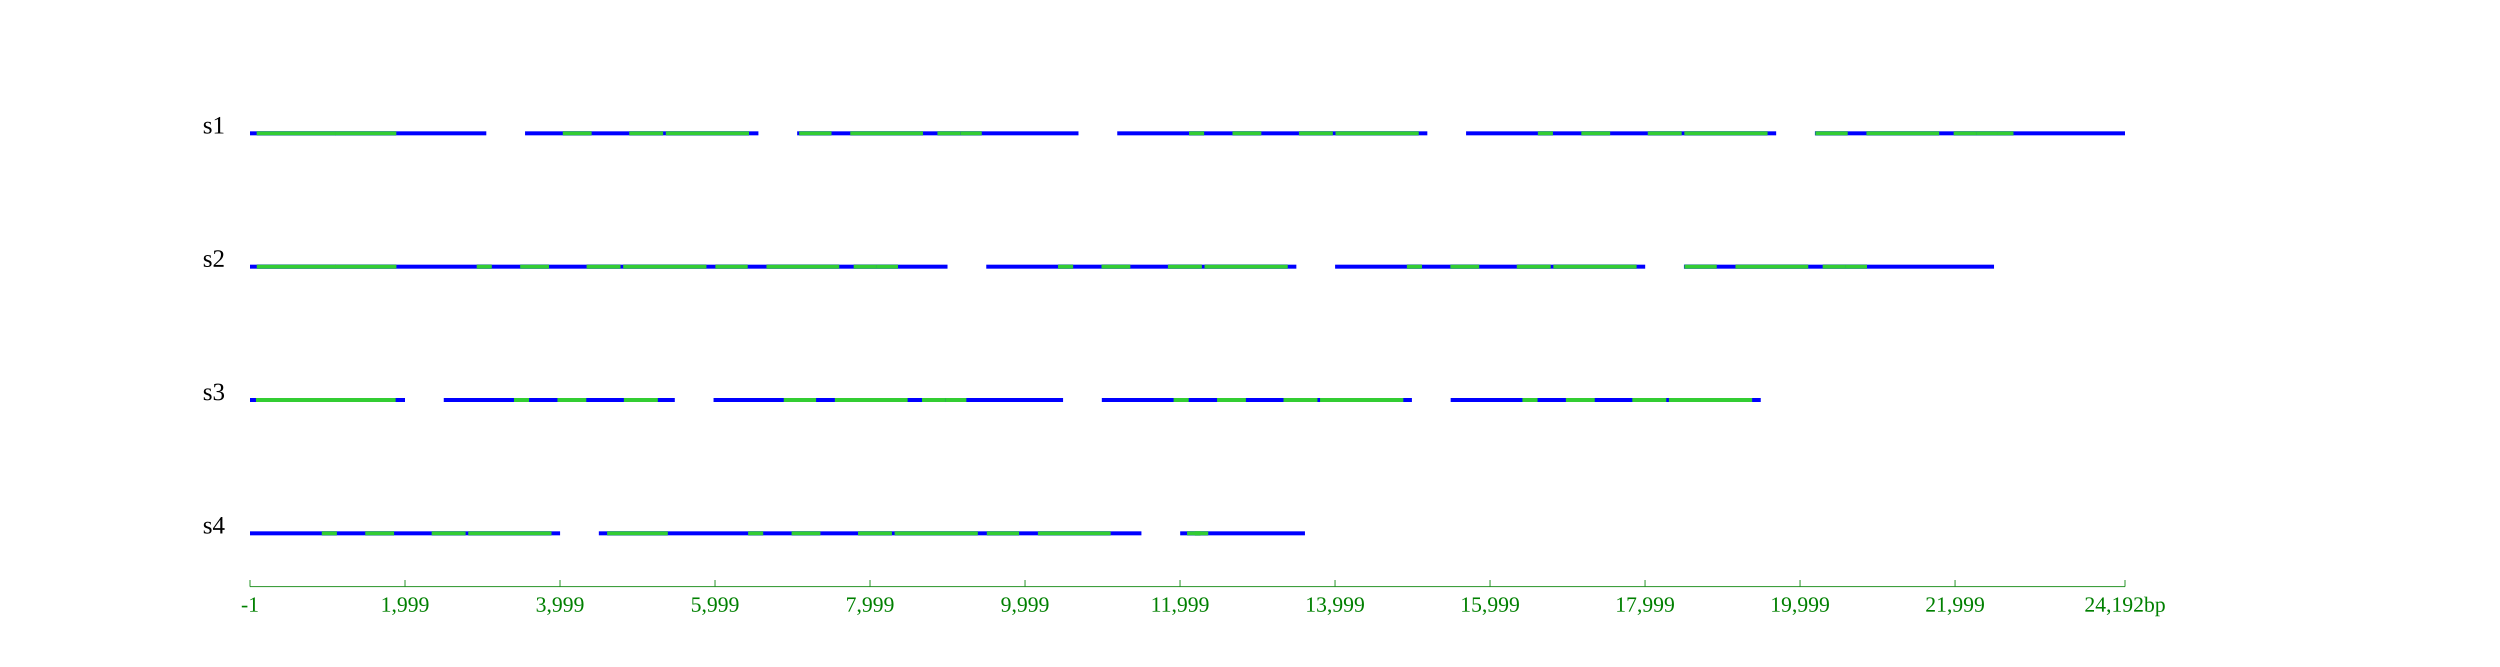
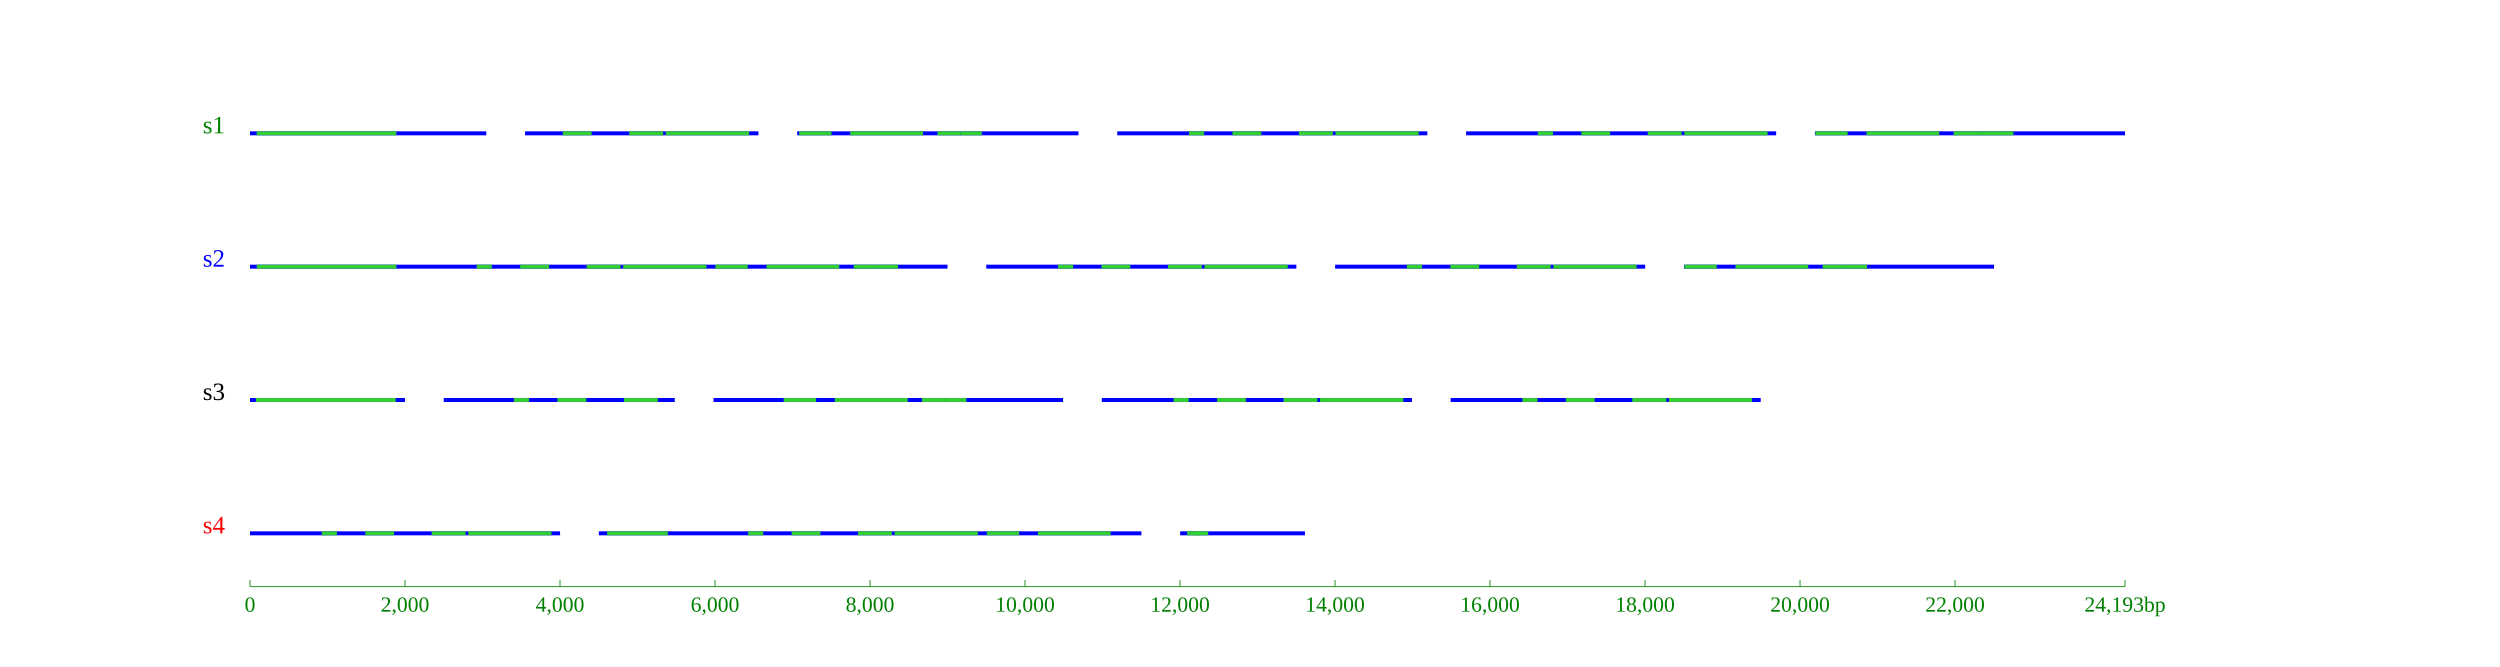
<svg xmlns="http://www.w3.org/2000/svg" version="1.1" width="1500" height="400" style="background-color:white;">
-   <text x="135" y="80.08" font-size="15px" fill="black" text-anchor="end">s1</text>
-   <text x="135" y="160.08" font-size="15px" fill="black" text-anchor="end">s2</text>
-   <text x="135" y="240.08" font-size="15px" fill="black" text-anchor="end">s3</text>
-   <text x="135" y="320.08" font-size="15px" fill="black" text-anchor="end">s4</text>
+   <text x="135" y="80" font-size="15px" fill="green" text-anchor="end" alignment-baseline="middle">s1</text>
+   <text x="135" y="160" font-size="15px" fill="blue" text-anchor="end" alignment-baseline="middle">s2</text>
+   <text x="135" y="240" font-size="15px" fill="black" text-anchor="end" alignment-baseline="middle">s3</text>
+   <text x="135" y="320" font-size="15px" fill="red" text-anchor="end" alignment-baseline="middle">s4</text>
  <line x1="150" y1="352" x2="1275" y2="352" style="stroke:green;stroke-width:0.5" />
  <line x1="150" y1="348" x2="150" y2="352" style="stroke:green;stroke-width:0.5;opacity:1" />
-   <text x="150" y="367" font-size="13px" fill="green" text-anchor="middle" font-family="Times New Roman">-1</text>
+   <text x="150" y="367" font-size="13px" fill="green" text-anchor="middle" font-family="Times New Roman">0</text>
  <line x1="243.002" y1="348" x2="243.002" y2="352" style="stroke:green;stroke-width:0.5;opacity:1" />
-   <text x="243.002" y="367" font-size="13px" fill="green" text-anchor="middle" font-family="Times New Roman">1,999</text>
+   <text x="243.002" y="367" font-size="13px" fill="green" text-anchor="middle" font-family="Times New Roman">2,000</text>
  <line x1="336.004" y1="348" x2="336.004" y2="352" style="stroke:green;stroke-width:0.5;opacity:1" />
-   <text x="336.004" y="367" font-size="13px" fill="green" text-anchor="middle" font-family="Times New Roman">3,999</text>
+   <text x="336.004" y="367" font-size="13px" fill="green" text-anchor="middle" font-family="Times New Roman">4,000</text>
  <line x1="429.006" y1="348" x2="429.006" y2="352" style="stroke:green;stroke-width:0.5;opacity:1" />
-   <text x="429.006" y="367" font-size="13px" fill="green" text-anchor="middle" font-family="Times New Roman">5,999</text>
+   <text x="429.006" y="367" font-size="13px" fill="green" text-anchor="middle" font-family="Times New Roman">6,000</text>
  <line x1="522.008" y1="348" x2="522.008" y2="352" style="stroke:green;stroke-width:0.5;opacity:1" />
-   <text x="522.008" y="367" font-size="13px" fill="green" text-anchor="middle" font-family="Times New Roman">7,999</text>
+   <text x="522.008" y="367" font-size="13px" fill="green" text-anchor="middle" font-family="Times New Roman">8,000</text>
  <line x1="615.011" y1="348" x2="615.011" y2="352" style="stroke:green;stroke-width:0.5;opacity:1" />
-   <text x="615.011" y="367" font-size="13px" fill="green" text-anchor="middle" font-family="Times New Roman">9,999</text>
+   <text x="615.011" y="367" font-size="13px" fill="green" text-anchor="middle" font-family="Times New Roman">10,000</text>
  <line x1="708.013" y1="348" x2="708.013" y2="352" style="stroke:green;stroke-width:0.5;opacity:1" />
-   <text x="708.013" y="367" font-size="13px" fill="green" text-anchor="middle" font-family="Times New Roman">11,999</text>
+   <text x="708.013" y="367" font-size="13px" fill="green" text-anchor="middle" font-family="Times New Roman">12,000</text>
  <line x1="801.015" y1="348" x2="801.015" y2="352" style="stroke:green;stroke-width:0.5;opacity:1" />
-   <text x="801.015" y="367" font-size="13px" fill="green" text-anchor="middle" font-family="Times New Roman">13,999</text>
+   <text x="801.015" y="367" font-size="13px" fill="green" text-anchor="middle" font-family="Times New Roman">14,000</text>
  <line x1="894.017" y1="348" x2="894.017" y2="352" style="stroke:green;stroke-width:0.5;opacity:1" />
-   <text x="894.017" y="367" font-size="13px" fill="green" text-anchor="middle" font-family="Times New Roman">15,999</text>
+   <text x="894.017" y="367" font-size="13px" fill="green" text-anchor="middle" font-family="Times New Roman">16,000</text>
  <line x1="987.019" y1="348" x2="987.019" y2="352" style="stroke:green;stroke-width:0.5;opacity:1" />
-   <text x="987.019" y="367" font-size="13px" fill="green" text-anchor="middle" font-family="Times New Roman">17,999</text>
+   <text x="987.019" y="367" font-size="13px" fill="green" text-anchor="middle" font-family="Times New Roman">18,000</text>
  <line x1="1080.021" y1="348" x2="1080.021" y2="352" style="stroke:green;stroke-width:0.5;opacity:1" />
-   <text x="1080.021" y="367" font-size="13px" fill="green" text-anchor="middle" font-family="Times New Roman">19,999</text>
+   <text x="1080.021" y="367" font-size="13px" fill="green" text-anchor="middle" font-family="Times New Roman">20,000</text>
  <line x1="1173.023" y1="348" x2="1173.023" y2="352" style="stroke:green;stroke-width:0.5;opacity:1" />
-   <text x="1173.023" y="367" font-size="13px" fill="green" text-anchor="middle" font-family="Times New Roman">21,999</text>
+   <text x="1173.023" y="367" font-size="13px" fill="green" text-anchor="middle" font-family="Times New Roman">22,000</text>
  <line x1="1275" y1="348" x2="1275" y2="352" style="stroke:green;stroke-width:0.5;opacity:1" />
-   <text x="1275" y="367" font-size="13px" fill="green" text-anchor="middle" font-family="Times New Roman">24,192bp</text>
+   <text x="1275" y="367" font-size="13px" fill="green" text-anchor="middle" font-family="Times New Roman">24,193bp</text>
  <g>
    <rect x="150" y="78.8" width="141.782" height="2.4" style="fill:blue" />
  </g>
  <g>
    <rect x="315.032" y="78.8" width="140.015" height="2.4" style="fill:blue" />
  </g>
  <g>
    <rect x="478.297" y="78.8" width="168.799" height="2.4" style="fill:blue" />
  </g>
  <g>
    <rect x="670.347" y="78.8" width="186.051" height="2.4" style="fill:blue" />
  </g>
  <g>
    <rect x="879.648" y="78.8" width="186.051" height="2.4" style="fill:blue" />
  </g>
  <g>
    <rect x="1088.949" y="78.8" width="186.051" height="2.4" style="fill:blue" />
  </g>
  <g>
    <rect x="150" y="158.8" width="418.509" height="2.4" style="fill:blue" />
  </g>
  <g>
    <rect x="591.76" y="158.8" width="186.051" height="2.4" style="fill:blue" />
  </g>
  <g>
    <rect x="801.061" y="158.8" width="186.051" height="2.4" style="fill:blue" />
  </g>
  <g>
    <rect x="1010.363" y="158.8" width="186.051" height="2.4" style="fill:blue" />
  </g>
  <g>
    <rect x="150" y="238.8" width="93.002" height="2.4" style="fill:blue" />
  </g>
  <g>
    <rect x="266.253" y="238.8" width="138.62" height="2.4" style="fill:blue" />
  </g>
  <g>
    <rect x="428.123" y="238.8" width="209.72" height="2.4" style="fill:blue" />
  </g>
  <g>
    <rect x="661.093" y="238.8" width="186.051" height="2.4" style="fill:blue" />
  </g>
  <g>
    <rect x="870.394" y="238.8" width="186.051" height="2.4" style="fill:blue" />
  </g>
  <g>
    <rect x="150" y="318.8" width="186.051" height="2.4" style="fill:blue" />
  </g>
  <g>
    <rect x="359.301" y="318.8" width="325.554" height="2.4" style="fill:blue" />
  </g>
  <g>
    <rect x="708.106" y="318.8" width="74.867" height="2.4" style="fill:blue" />
  </g>
  <g>
    <polygon points="153.999,78.8 153.999,81.2 201.57,81.2 201.57,78.8 " style="fill:rgb(50,205,50);stroke:black;stroke-width:0;opacity:1" />
  </g>
  <g>
    <polygon points="201.384,78.8 201.384,81.2 237.794,81.2 237.794,78.8 " style="fill:rgb(50,205,50);stroke:black;stroke-width:0;opacity:1" />
  </g>
  <g>
    <polygon points="337.678,78.8 337.678,81.2 354.977,81.2 354.977,78.8 " style="fill:rgb(50,205,50);stroke:black;stroke-width:0;opacity:1" />
  </g>
  <g>
    <polygon points="377.53,78.8 377.53,81.2 397.897,81.2 397.897,78.8 " style="fill:rgb(50,205,50);stroke:black;stroke-width:0;opacity:1" />
  </g>
  <g>
    <polygon points="399.478,78.8 399.478,81.2 449.42,81.2 449.42,78.8 " style="fill:rgb(50,205,50);stroke:black;stroke-width:0;opacity:1" />
  </g>
  <g>
    <polygon points="479.506,78.8 479.506,81.2 498.897,81.2 498.897,78.8 " style="fill:rgb(50,205,50);stroke:black;stroke-width:0;opacity:1" />
  </g>
  <g>
    <polygon points="510.151,78.8 510.151,81.2 553.815,81.2 553.815,78.8 " style="fill:rgb(50,205,50);stroke:black;stroke-width:0;opacity:1" />
  </g>
  <g>
    <polygon points="562.464,78.8 562.464,81.2 576.415,81.2 576.415,78.8 " style="fill:rgb(50,205,50);stroke:black;stroke-width:0;opacity:1" />
  </g>
  <g>
    <polygon points="576.368,78.8 576.368,81.2 589.063,81.2 589.063,78.8 " style="fill:rgb(50,205,50);stroke:black;stroke-width:0;opacity:1" />
  </g>
  <g>
    <polygon points="713.407,78.8 713.407,81.2 722.474,81.2 722.474,78.8 " style="fill:rgb(50,205,50);stroke:black;stroke-width:0;opacity:1" />
  </g>
  <g>
    <polygon points="739.494,78.8 739.494,81.2 756.792,81.2 756.792,78.8 " style="fill:rgb(50,205,50);stroke:black;stroke-width:0;opacity:1" />
  </g>
  <g>
    <polygon points="779.345,78.8 779.345,81.2 799.713,81.2 799.713,78.8 " style="fill:rgb(50,205,50);stroke:black;stroke-width:0;opacity:1" />
  </g>
  <g>
    <polygon points="801.294,78.8 801.294,81.2 851.236,81.2 851.236,78.8 " style="fill:rgb(50,205,50);stroke:black;stroke-width:0;opacity:1" />
  </g>
  <g>
    <polygon points="922.708,78.8 922.708,81.2 931.776,81.2 931.776,78.8 " style="fill:rgb(50,205,50);stroke:black;stroke-width:0;opacity:1" />
  </g>
  <g>
    <polygon points="948.795,78.8 948.795,81.2 966.093,81.2 966.093,78.8 " style="fill:rgb(50,205,50);stroke:black;stroke-width:0;opacity:1" />
  </g>
  <g>
    <polygon points="988.647,78.8 988.647,81.2 1009.014,81.2 1009.014,78.8 " style="fill:rgb(50,205,50);stroke:black;stroke-width:0;opacity:1" />
  </g>
  <g>
    <polygon points="1010.595,78.8 1010.595,81.2 1060.537,81.2 1060.537,78.8 " style="fill:rgb(50,205,50);stroke:black;stroke-width:0;opacity:1" />
  </g>
  <g>
    <polygon points="1089.228,78.8 1089.228,81.2 1108.619,81.2 1108.619,78.8 " style="fill:rgb(50,205,50);stroke:black;stroke-width:0;opacity:1" />
  </g>
  <g>
    <polygon points="1119.872,78.8 1119.872,81.2 1163.537,81.2 1163.537,78.8 " style="fill:rgb(50,205,50);stroke:black;stroke-width:0;opacity:1" />
  </g>
  <g>
    <polygon points="1172.186,78.8 1172.186,81.2 1186.136,81.2 1186.136,78.8 " style="fill:rgb(50,205,50);stroke:black;stroke-width:0;opacity:1" />
  </g>
  <g>
    <polygon points="1186.09,78.8 1186.09,81.2 1198.785,81.2 1198.785,78.8 " style="fill:rgb(50,205,50);stroke:black;stroke-width:0;opacity:1" />
  </g>
  <g>
    <polygon points="1198.785,78.8 1198.785,81.2 1208.085,81.2 1208.085,78.8 " style="fill:rgb(50,205,50);stroke:black;stroke-width:0;opacity:1" />
  </g>
  <g>
    <polygon points="154.046,158.8 154.046,161.2 201.616,161.2 201.616,158.8 " style="fill:rgb(50,205,50);stroke:black;stroke-width:0;opacity:1" />
  </g>
  <g>
    <polygon points="201.43,158.8 201.43,161.2 237.84,161.2 237.84,158.8 " style="fill:rgb(50,205,50);stroke:black;stroke-width:0;opacity:1" />
  </g>
  <g>
    <polygon points="286.016,158.8 286.016,161.2 295.083,161.2 295.083,158.8 " style="fill:rgb(50,205,50);stroke:black;stroke-width:0;opacity:1" />
  </g>
  <g>
    <polygon points="312.103,158.8 312.103,161.2 329.401,161.2 329.401,158.8 " style="fill:rgb(50,205,50);stroke:black;stroke-width:0;opacity:1" />
  </g>
  <g>
    <polygon points="351.954,158.8 351.954,161.2 372.322,161.2 372.322,158.8 " style="fill:rgb(50,205,50);stroke:black;stroke-width:0;opacity:1" />
  </g>
  <g>
    <polygon points="373.903,158.8 373.903,161.2 423.845,161.2 423.845,158.8 " style="fill:rgb(50,205,50);stroke:black;stroke-width:0;opacity:1" />
  </g>
  <g>
    <polygon points="429.239,158.8 429.239,161.2 448.63,161.2 448.63,158.8 " style="fill:rgb(50,205,50);stroke:black;stroke-width:0;opacity:1" />
  </g>
  <g>
    <polygon points="459.883,158.8 459.883,161.2 503.548,161.2 503.548,158.8 " style="fill:rgb(50,205,50);stroke:black;stroke-width:0;opacity:1" />
  </g>
  <g>
    <polygon points="512.197,158.8 512.197,161.2 526.147,161.2 526.147,158.8 " style="fill:rgb(50,205,50);stroke:black;stroke-width:0;opacity:1" />
  </g>
  <g>
    <polygon points="526.101,158.8 526.101,161.2 538.795,161.2 538.795,158.8 " style="fill:rgb(50,205,50);stroke:black;stroke-width:0;opacity:1" />
  </g>
  <g>
    <polygon points="634.82,158.8 634.82,161.2 643.888,161.2 643.888,158.8 " style="fill:rgb(50,205,50);stroke:black;stroke-width:0;opacity:1" />
  </g>
  <g>
    <polygon points="660.907,158.8 660.907,161.2 678.205,161.2 678.205,158.8 " style="fill:rgb(50,205,50);stroke:black;stroke-width:0;opacity:1" />
  </g>
  <g>
    <polygon points="700.758,158.8 700.758,161.2 721.126,161.2 721.126,158.8 " style="fill:rgb(50,205,50);stroke:black;stroke-width:0;opacity:1" />
  </g>
  <g>
    <polygon points="722.707,158.8 722.707,161.2 772.649,161.2 772.649,158.8 " style="fill:rgb(50,205,50);stroke:black;stroke-width:0;opacity:1" />
  </g>
  <g>
    <polygon points="844.121,158.8 844.121,161.2 853.189,161.2 853.189,158.8 " style="fill:rgb(50,205,50);stroke:black;stroke-width:0;opacity:1" />
  </g>
  <g>
    <polygon points="870.208,158.8 870.208,161.2 887.507,161.2 887.507,158.8 " style="fill:rgb(50,205,50);stroke:black;stroke-width:0;opacity:1" />
  </g>
  <g>
    <polygon points="910.06,158.8 910.06,161.2 930.427,161.2 930.427,158.8 " style="fill:rgb(50,205,50);stroke:black;stroke-width:0;opacity:1" />
  </g>
  <g>
    <polygon points="932.008,158.8 932.008,161.2 981.95,161.2 981.95,158.8 " style="fill:rgb(50,205,50);stroke:black;stroke-width:0;opacity:1" />
  </g>
  <g>
    <polygon points="1010.642,158.8 1010.642,161.2 1030.032,161.2 1030.032,158.8 " style="fill:rgb(50,205,50);stroke:black;stroke-width:0;opacity:1" />
  </g>
  <g>
    <polygon points="1041.286,158.8 1041.286,161.2 1084.95,161.2 1084.95,158.8 " style="fill:rgb(50,205,50);stroke:black;stroke-width:0;opacity:1" />
  </g>
  <g>
    <polygon points="1093.599,158.8 1093.599,161.2 1107.55,161.2 1107.55,158.8 " style="fill:rgb(50,205,50);stroke:black;stroke-width:0;opacity:1" />
  </g>
  <g>
    <polygon points="1107.503,158.8 1107.503,161.2 1120.198,161.2 1120.198,158.8 " style="fill:rgb(50,205,50);stroke:black;stroke-width:0;opacity:1" />
  </g>
  <g>
    <polygon points="153.581,238.8 153.581,241.2 201.151,241.2 201.151,238.8 " style="fill:rgb(50,205,50);stroke:black;stroke-width:0;opacity:1" />
  </g>
  <g>
    <polygon points="200.965,238.8 200.965,241.2 237.375,241.2 237.375,238.8 " style="fill:rgb(50,205,50);stroke:black;stroke-width:0;opacity:1" />
  </g>
  <g>
    <polygon points="308.383,238.8 308.383,241.2 317.45,241.2 317.45,238.8 " style="fill:rgb(50,205,50);stroke:black;stroke-width:0;opacity:1" />
  </g>
  <g>
    <polygon points="334.47,238.8 334.47,241.2 351.768,241.2 351.768,238.8 " style="fill:rgb(50,205,50);stroke:black;stroke-width:0;opacity:1" />
  </g>
  <g>
    <polygon points="374.321,238.8 374.321,241.2 394.689,241.2 394.689,238.8 " style="fill:rgb(50,205,50);stroke:black;stroke-width:0;opacity:1" />
  </g>
  <g>
    <polygon points="470.253,238.8 470.253,241.2 489.644,241.2 489.644,238.8 " style="fill:rgb(50,205,50);stroke:black;stroke-width:0;opacity:1" />
  </g>
  <g>
    <polygon points="500.897,238.8 500.897,241.2 544.561,241.2 544.561,238.8 " style="fill:rgb(50,205,50);stroke:black;stroke-width:0;opacity:1" />
  </g>
  <g>
    <polygon points="553.211,238.8 553.211,241.2 567.161,241.2 567.161,238.8 " style="fill:rgb(50,205,50);stroke:black;stroke-width:0;opacity:1" />
  </g>
  <g>
    <polygon points="567.114,238.8 567.114,241.2 579.809,241.2 579.809,238.8 " style="fill:rgb(50,205,50);stroke:black;stroke-width:0;opacity:1" />
  </g>
  <g>
    <polygon points="704.153,238.8 704.153,241.2 713.221,241.2 713.221,238.8 " style="fill:rgb(50,205,50);stroke:black;stroke-width:0;opacity:1" />
  </g>
  <g>
    <polygon points="730.24,238.8 730.24,241.2 747.539,241.2 747.539,238.8 " style="fill:rgb(50,205,50);stroke:black;stroke-width:0;opacity:1" />
  </g>
  <g>
    <polygon points="770.092,238.8 770.092,241.2 790.459,241.2 790.459,238.8 " style="fill:rgb(50,205,50);stroke:black;stroke-width:0;opacity:1" />
  </g>
  <g>
    <polygon points="792.04,238.8 792.04,241.2 841.982,241.2 841.982,238.8 " style="fill:rgb(50,205,50);stroke:black;stroke-width:0;opacity:1" />
  </g>
  <g>
    <polygon points="913.454,238.8 913.454,241.2 922.522,241.2 922.522,238.8 " style="fill:rgb(50,205,50);stroke:black;stroke-width:0;opacity:1" />
  </g>
  <g>
    <polygon points="939.541,238.8 939.541,241.2 956.84,241.2 956.84,238.8 " style="fill:rgb(50,205,50);stroke:black;stroke-width:0;opacity:1" />
  </g>
  <g>
    <polygon points="979.393,238.8 979.393,241.2 999.76,241.2 999.76,238.8 " style="fill:rgb(50,205,50);stroke:black;stroke-width:0;opacity:1" />
  </g>
  <g>
    <polygon points="1001.341,238.8 1001.341,241.2 1051.283,241.2 1051.283,238.8 " style="fill:rgb(50,205,50);stroke:black;stroke-width:0;opacity:1" />
  </g>
  <g>
    <polygon points="193.06,318.8 193.06,321.2 202.128,321.2 202.128,318.8 " style="fill:rgb(50,205,50);stroke:black;stroke-width:0;opacity:1" />
  </g>
  <g>
    <polygon points="219.147,318.8 219.147,321.2 236.445,321.2 236.445,318.8 " style="fill:rgb(50,205,50);stroke:black;stroke-width:0;opacity:1" />
  </g>
  <g>
    <polygon points="258.998,318.8 258.998,321.2 279.366,321.2 279.366,318.8 " style="fill:rgb(50,205,50);stroke:black;stroke-width:0;opacity:1" />
  </g>
  <g>
    <polygon points="280.947,318.8 280.947,321.2 330.889,321.2 330.889,318.8 " style="fill:rgb(50,205,50);stroke:black;stroke-width:0;opacity:1" />
  </g>
  <g>
    <polygon points="364.277,318.8 364.277,321.2 400.687,321.2 400.687,318.8 " style="fill:rgb(50,205,50);stroke:black;stroke-width:0;opacity:1" />
  </g>
  <g>
    <polygon points="448.862,318.8 448.862,321.2 457.93,321.2 457.93,318.8 " style="fill:rgb(50,205,50);stroke:black;stroke-width:0;opacity:1" />
  </g>
  <g>
    <polygon points="474.949,318.8 474.949,321.2 492.248,321.2 492.248,318.8 " style="fill:rgb(50,205,50);stroke:black;stroke-width:0;opacity:1" />
  </g>
  <g>
    <polygon points="514.801,318.8 514.801,321.2 535.168,321.2 535.168,318.8 " style="fill:rgb(50,205,50);stroke:black;stroke-width:0;opacity:1" />
  </g>
  <g>
    <polygon points="536.749,318.8 536.749,321.2 586.691,321.2 586.691,318.8 " style="fill:rgb(50,205,50);stroke:black;stroke-width:0;opacity:1" />
  </g>
  <g>
    <polygon points="592.086,318.8 592.086,321.2 611.476,321.2 611.476,318.8 " style="fill:rgb(50,205,50);stroke:black;stroke-width:0;opacity:1" />
  </g>
  <g>
    <polygon points="622.73,318.8 622.73,321.2 666.394,321.2 666.394,318.8 " style="fill:rgb(50,205,50);stroke:black;stroke-width:0;opacity:1" />
  </g>
  <g>
    <polygon points="712.244,318.8 712.244,321.2 724.939,321.2 724.939,318.8 " style="fill:rgb(50,205,50);stroke:black;stroke-width:0;opacity:1" />
  </g>
  <g>
    <polygon points="716.894,318.8 716.894,321.2 720.289,321.2 720.289,318.8 " style="fill:rgb(50,205,50);stroke:black;stroke-width:0;opacity:1" />
  </g>
</svg>
